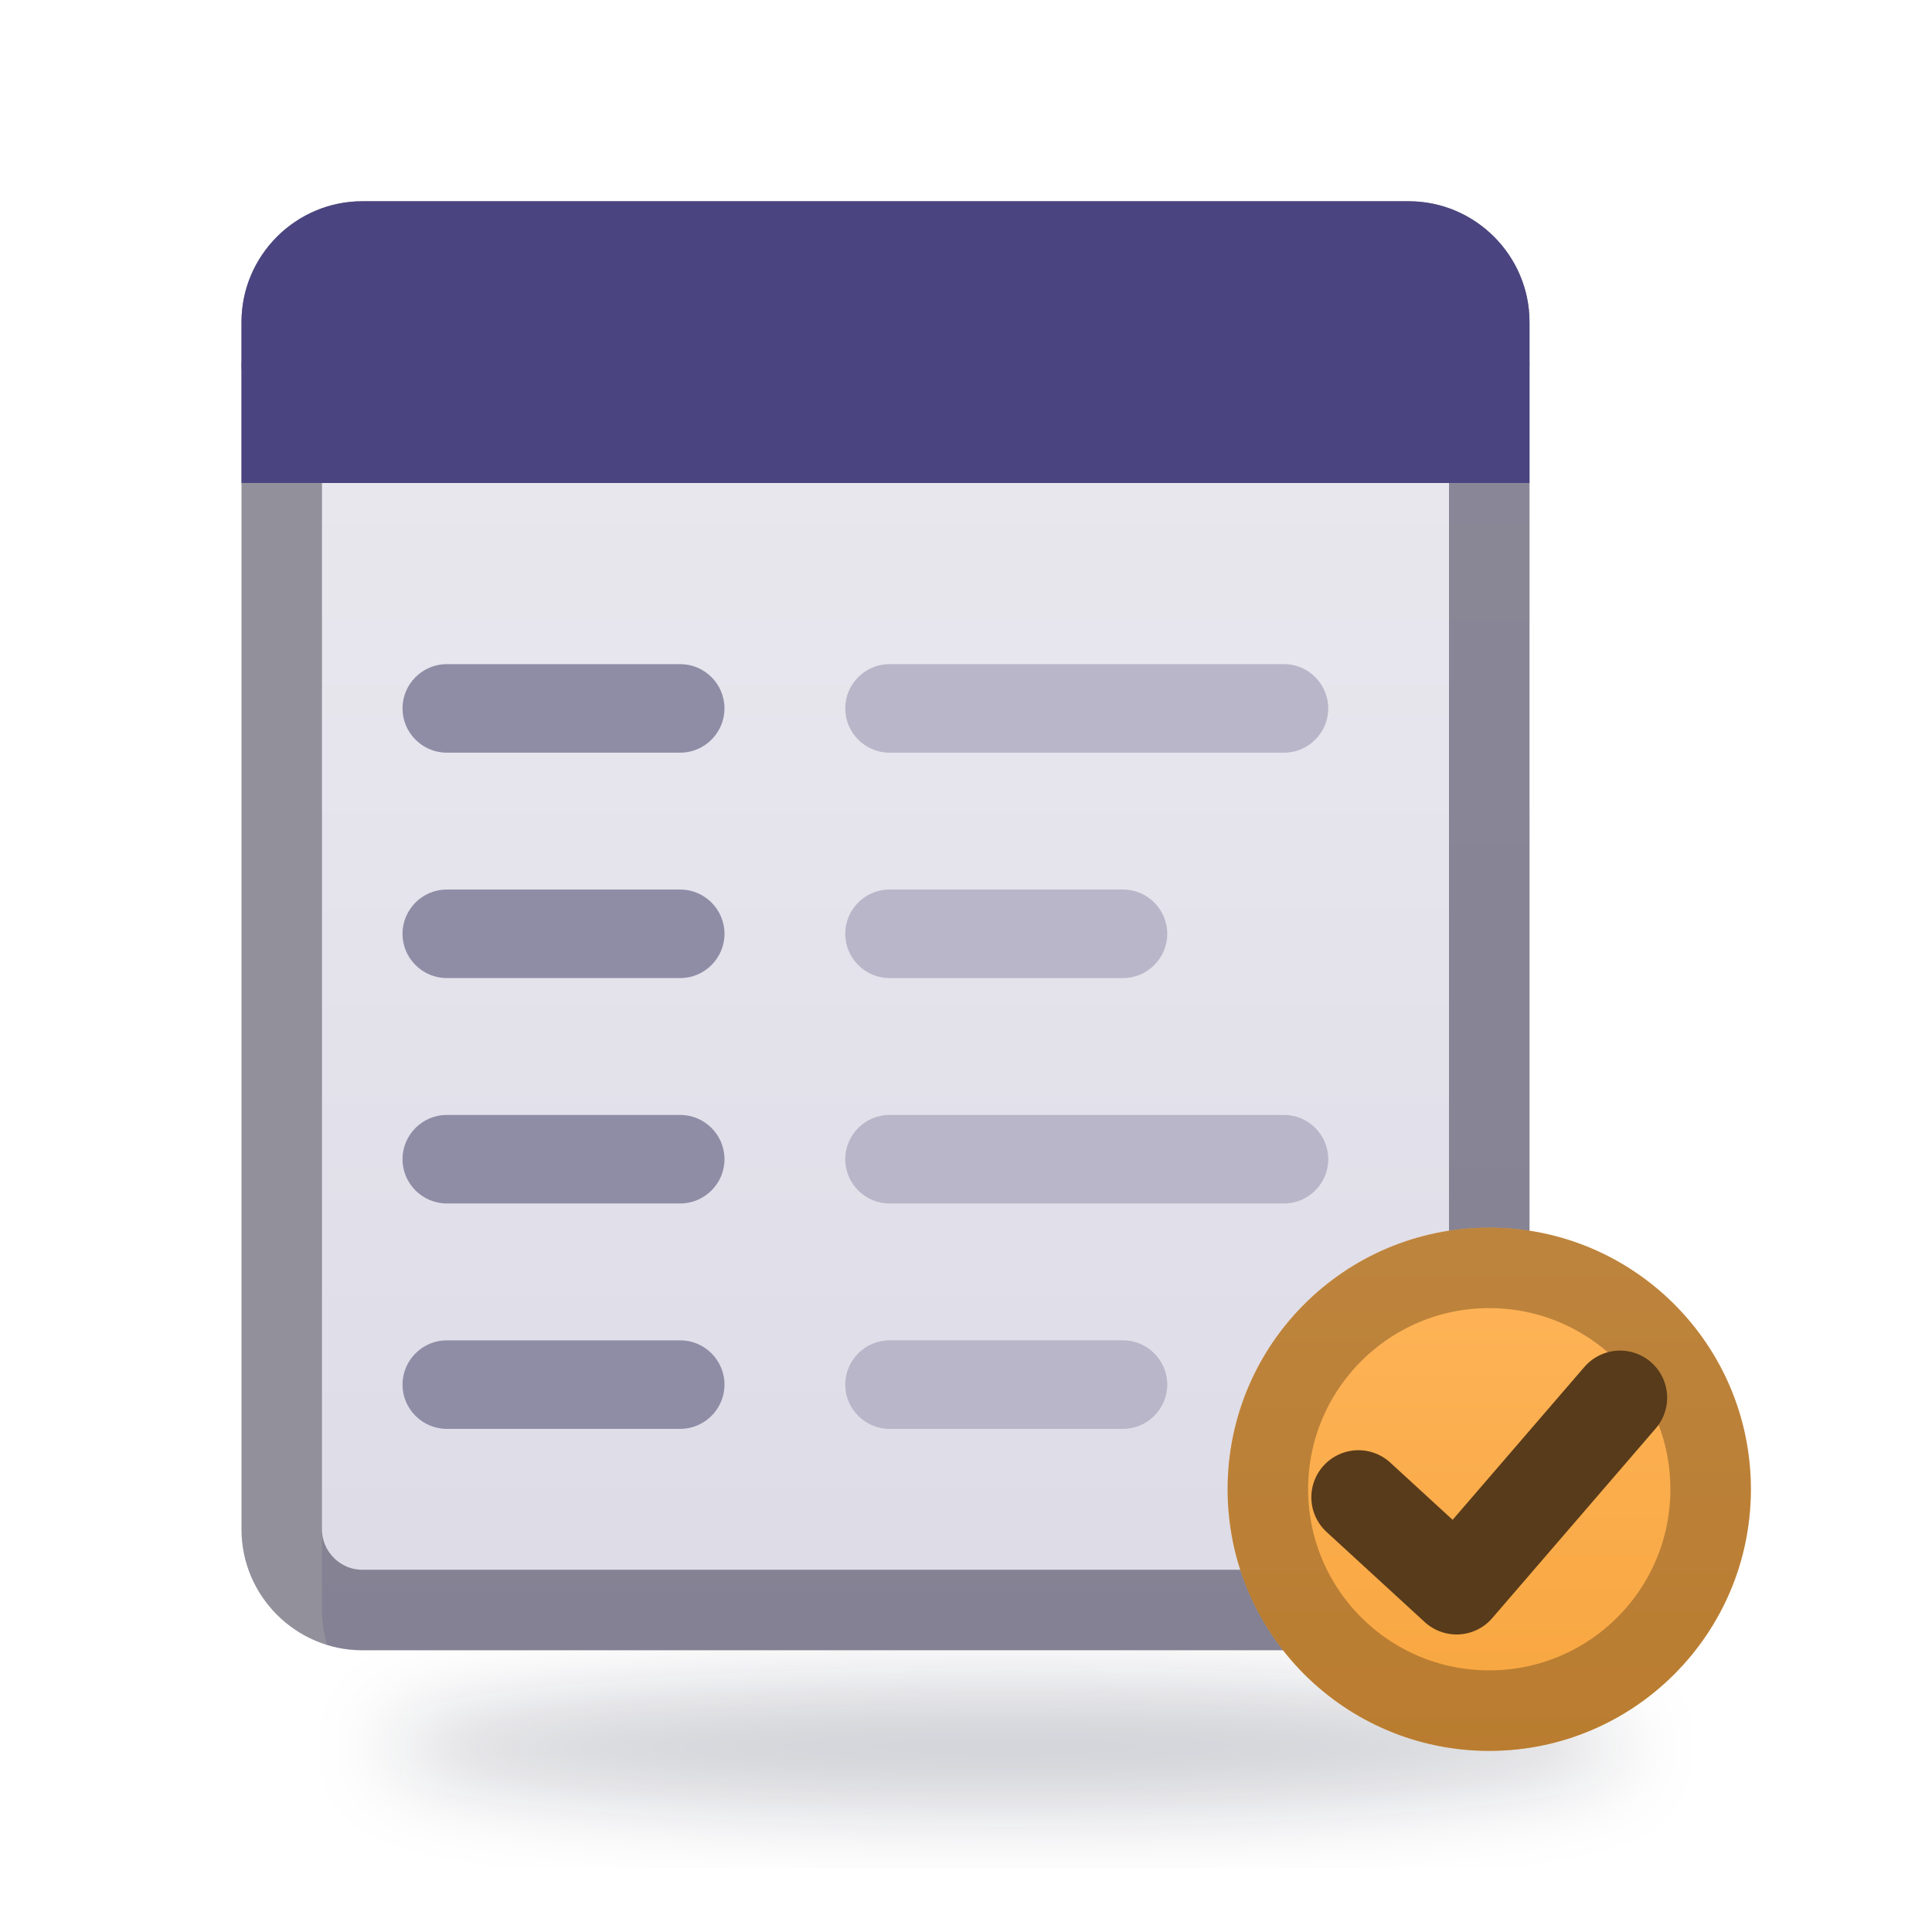
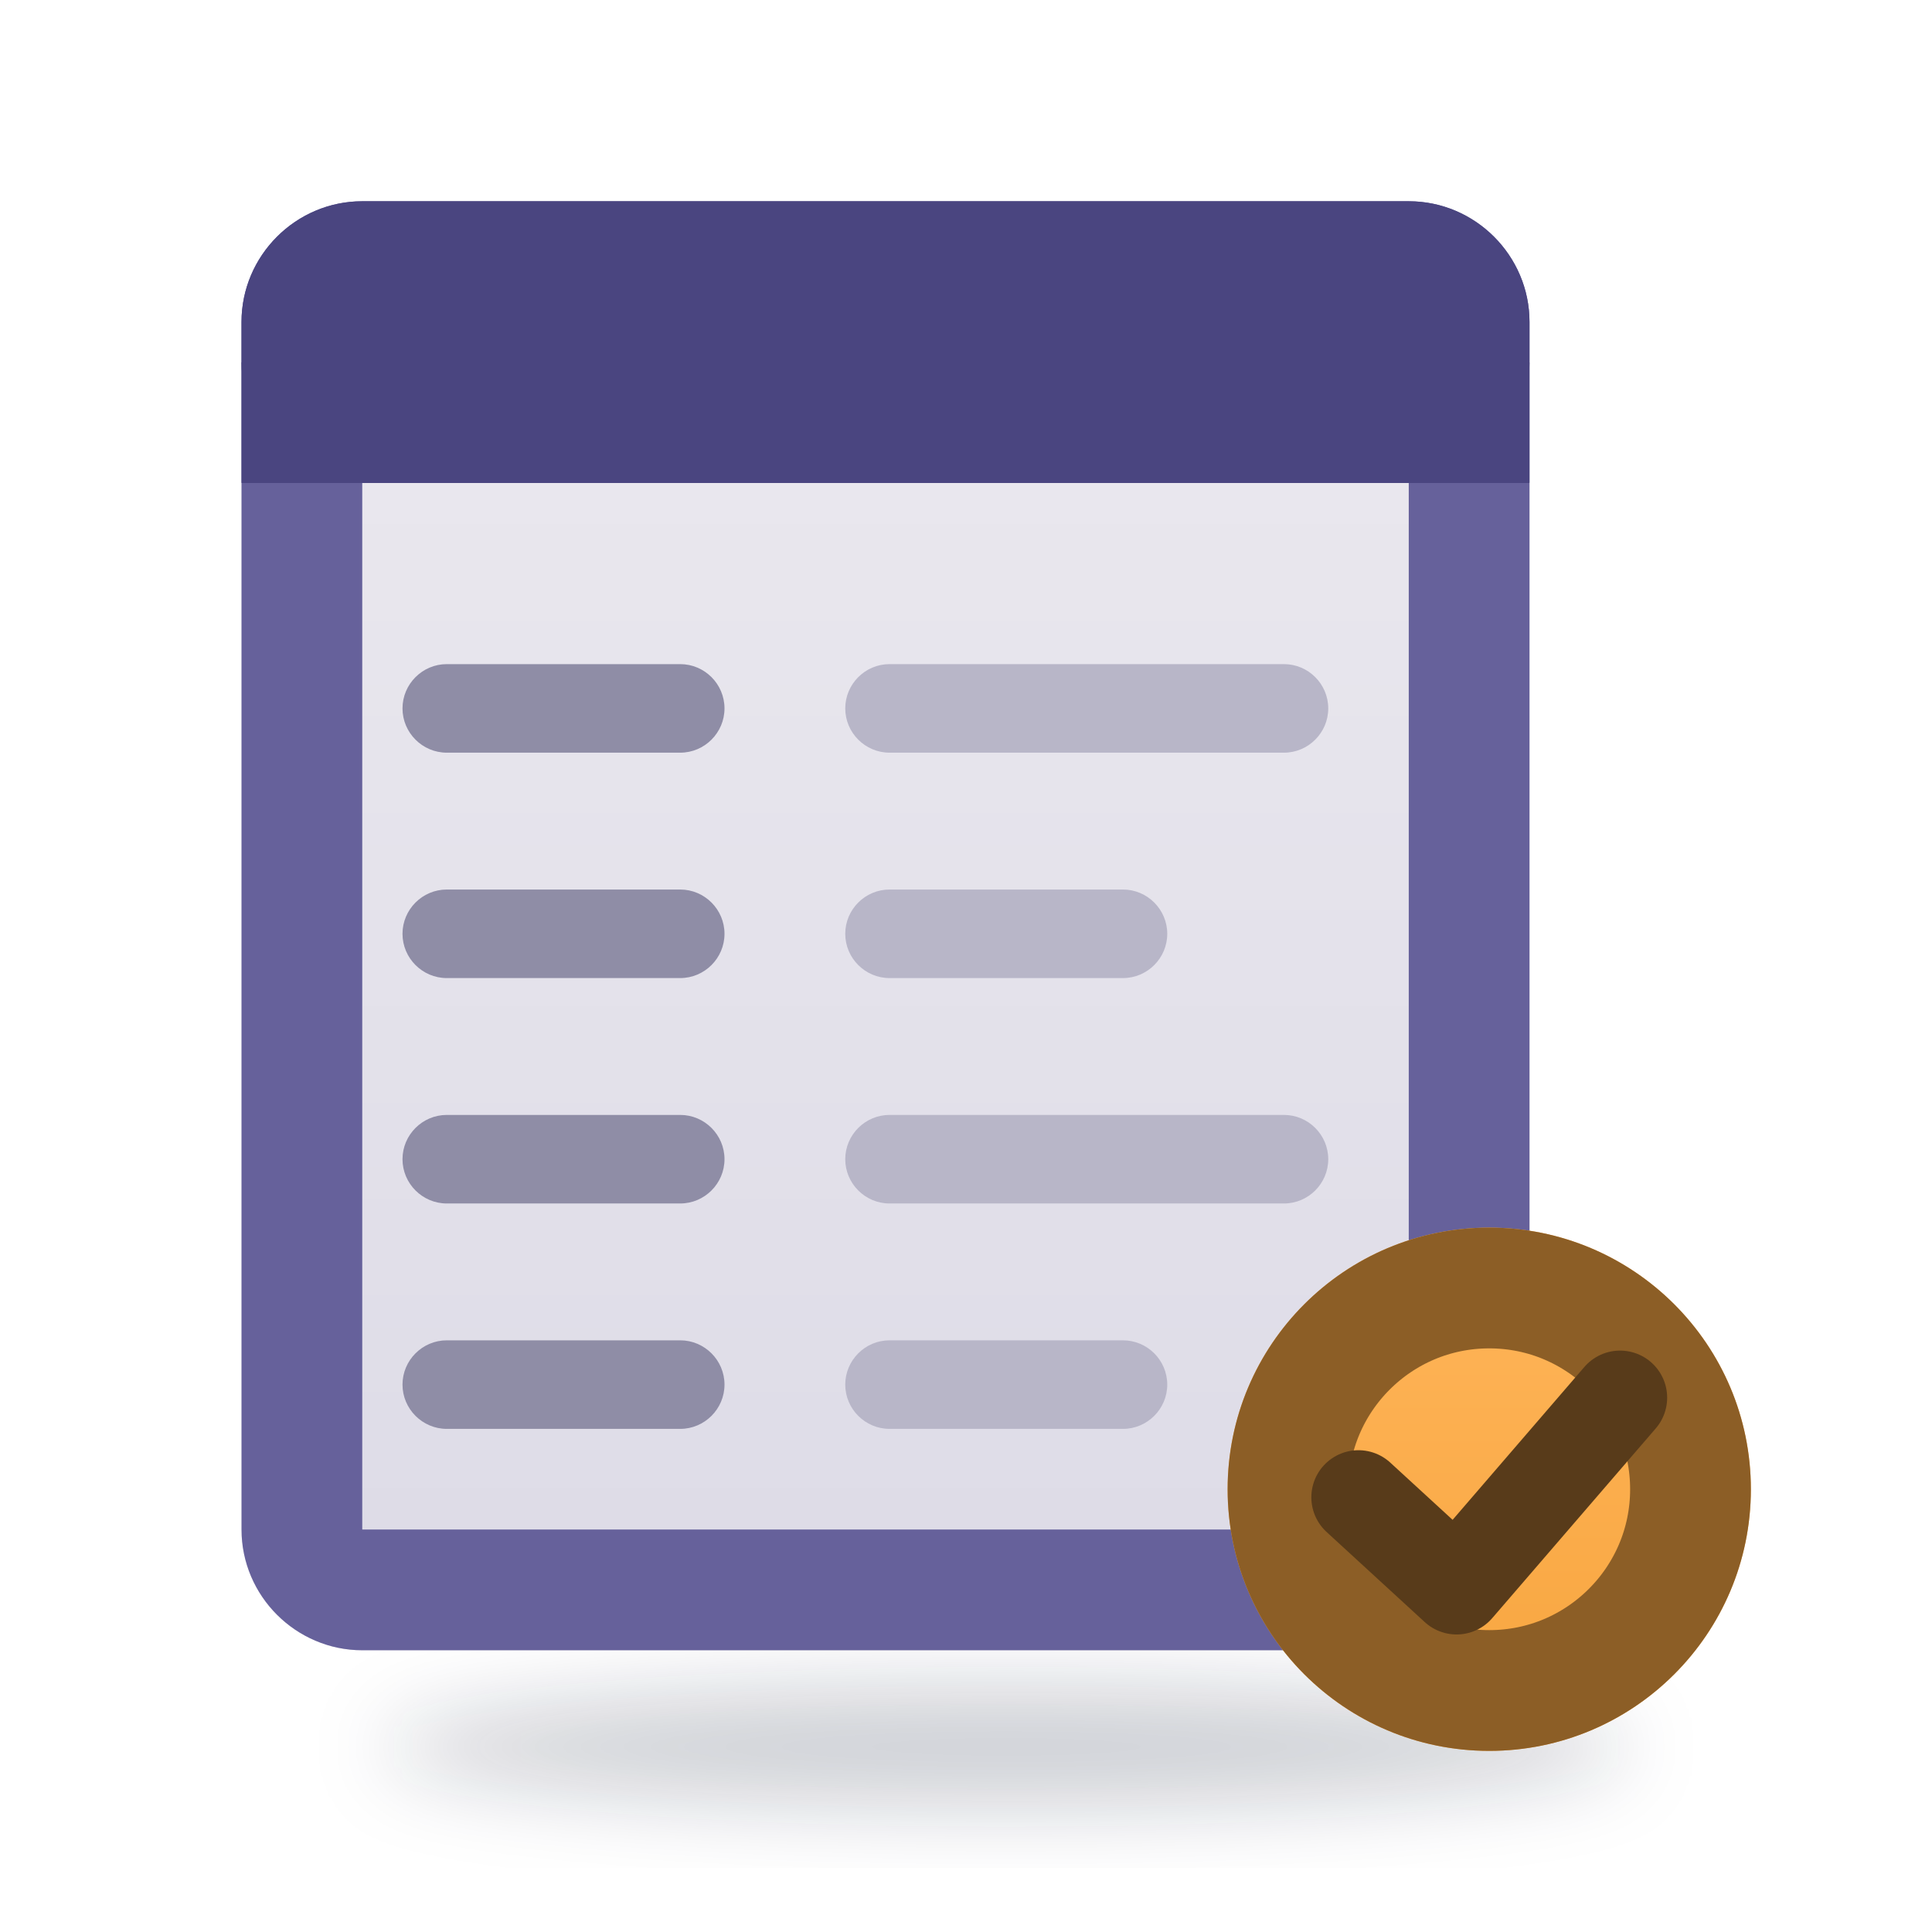
<svg xmlns="http://www.w3.org/2000/svg" viewBox="0 0 48 48" width="48" height="48">
  <defs>
    <filter id="e-properties-24-b1" x="-50%" y="-50%" width="200%" height="200%">
      <feGaussianBlur stdDeviation="1" />
    </filter>
    <linearGradient id="e-properties-24-gebe9efdcdae6" x1="0" y1="0" x2="0" y2="1">
      <stop offset="0" stop-color="#ebe9ef" />
      <stop offset="1" stop-color="#dcdae6" />
    </linearGradient>
    <clipPath id="e-properties-24-c1">
      <path d="M6 8 C6 6.35 7.35 5 9 5 L35 5 C36.65 5 38 6.35 38 8 L38 38 C38 39.65 36.65 41 35 41 L9 41 C7.35 41 6 39.65 6 38 Z" clip-rule="evenodd" />
    </clipPath>
    <linearGradient id="e-properties-24-gffb55af7a53e" x1="0" y1="0" x2="0" y2="1">
      <stop offset="0" stop-color="#ffb55a" />
      <stop offset="1" stop-color="#f7a53e" />
    </linearGradient>
    <clipPath id="e-properties-24-c2">
      <path d="M30.5 37 a6.5 6.5 0 1 0 13 0 a6.5 6.5 0 1 0 -13 0 Z" clip-rule="evenodd" />
    </clipPath>
  </defs>
  <ellipse cx="25" cy="43.4" rx="15.48" ry="1.5" fill="#0a1230" opacity="0.2" filter="url(#e-properties-24-b1)" />
  <path d="M6 8 C6 6.35 7.35 5 9 5 L35 5 C36.65 5 38 6.35 38 8 L38 38 C38 39.65 36.65 41 35 41 L9 41 C7.35 41 6 39.65 6 38 Z" fill="#fbfaf6" fill-rule="evenodd" />
  <g clip-path="url(#e-properties-24-c1)">
    <path d="M6 8 C6 6.35 7.35 5 9 5 L35 5 C36.65 5 38 6.35 38 8 L38 38 C38 39.65 36.65 41 35 41 L9 41 C7.35 41 6 39.65 6 38 Z" fill="url(#e-properties-24-gebe9efdcdae6)" fill-rule="evenodd" transform="translate(2 2)" />
  </g>
  <g clip-path="url(#e-properties-24-c1)">
-     <path d="M6 8 C6 6.35 7.35 5 9 5 L35 5 C36.65 5 38 6.35 38 8 L38 38 C38 39.65 36.65 41 35 41 L9 41 C7.35 41 6 39.65 6 38 Z" fill="none" stroke="#2a2840" stroke-width="4" stroke-opacity="0.5" />
+     <path d="M6 8 C6 6.35 7.35 5 9 5 L35 5 C36.65 5 38 6.35 38 8 L38 38 C38 39.65 36.65 41 35 41 L9 41 C7.35 41 6 39.65 6 38 Z" fill="none" stroke="#66619b" stroke-width="6" stroke-opacity="1" />
  </g>
  <path d="M6 8 C6 6.35 7.35 5 9 5 L35 5 C36.65 5 38 6.35 38 8 L38 9 C38 10.65 36.65 12 35 12 L9 12 C7.35 12 6 10.65 6 9 Z" fill="#4a4580" fill-rule="evenodd" />
  <path d="M6 9.01 C6 9.005 6.005 9 6.01 9 L37.99 9 C37.995 9 38 9.005 38 9.01 L38 11.99 C38 11.995 37.995 12 37.99 12 L6.01 12 C6.005 12 6 11.995 6 11.99 Z" fill="#4a4580" fill-rule="evenodd" />
  <path d="M10 17.6 C10 16.995 10.495 16.5 11.1 16.5 L16.9 16.5 C17.505 16.5 18 16.995 18 17.6 L18 17.6 C18 18.205 17.505 18.7 16.9 18.7 L11.1 18.7 C10.495 18.7 10 18.205 10 17.6 Z" fill="#8f8da6" fill-rule="evenodd" />
  <path d="M21 17.6 C21 16.995 21.495 16.5 22.1 16.5 L31.9 16.5 C32.505 16.5 33 16.995 33 17.6 L33 17.6 C33 18.205 32.505 18.7 31.9 18.7 L22.1 18.7 C21.495 18.7 21 18.205 21 17.6 Z" fill="#b8b6c8" fill-rule="evenodd" />
  <path d="M10 23.2 C10 22.595 10.495 22.1 11.1 22.1 L16.9 22.1 C17.505 22.1 18 22.595 18 23.2 L18 23.2 C18 23.805 17.505 24.3 16.9 24.3 L11.1 24.3 C10.495 24.3 10 23.805 10 23.2 Z" fill="#8f8da6" fill-rule="evenodd" />
  <path d="M21 23.2 C21 22.595 21.495 22.1 22.1 22.1 L27.9 22.1 C28.505 22.1 29 22.595 29 23.2 L29 23.2 C29 23.805 28.505 24.3 27.9 24.3 L22.1 24.3 C21.495 24.3 21 23.805 21 23.2 Z" fill="#b8b6c8" fill-rule="evenodd" />
  <path d="M10 28.8 C10 28.195 10.495 27.7 11.1 27.7 L16.9 27.7 C17.505 27.7 18 28.195 18 28.8 L18 28.8 C18 29.405 17.505 29.9 16.9 29.9 L11.1 29.9 C10.495 29.9 10 29.405 10 28.8 Z" fill="#8f8da6" fill-rule="evenodd" />
  <path d="M21 28.8 C21 28.195 21.495 27.7 22.1 27.7 L31.9 27.7 C32.505 27.7 33 28.195 33 28.8 L33 28.8 C33 29.405 32.505 29.9 31.9 29.9 L22.1 29.9 C21.495 29.9 21 29.405 21 28.8 Z" fill="#b8b6c8" fill-rule="evenodd" />
  <path d="M10 34.4 C10 33.795 10.495 33.3 11.1 33.3 L16.9 33.3 C17.505 33.3 18 33.795 18 34.4 L18 34.4 C18 35.005 17.505 35.5 16.9 35.5 L11.1 35.5 C10.495 35.5 10 35.005 10 34.4 Z" fill="#8f8da6" fill-rule="evenodd" />
  <path d="M21 34.4 C21 33.795 21.495 33.3 22.1 33.3 L27.9 33.3 C28.505 33.3 29 33.795 29 34.4 L29 34.4 C29 35.005 28.505 35.5 27.9 35.5 L22.1 35.5 C21.495 35.5 21 35.005 21 34.4 Z" fill="#b8b6c8" fill-rule="evenodd" />
  <path d="M30.5 37 a6.5 6.5 0 1 0 13 0 a6.5 6.5 0 1 0 -13 0 Z" fill="url(#e-properties-24-gffb55af7a53e)" fill-rule="evenodd" />
  <g clip-path="url(#e-properties-24-c2)">
-     <path d="M30.5 37 a6.5 6.5 0 1 0 13 0 a6.5 6.5 0 1 0 -13 0 Z" fill="none" stroke="#7d5422" stroke-width="4" stroke-opacity="0.5" />
+     <path d="M30.5 37 a6.5 6.5 0 1 0 13 0 a6.5 6.5 0 1 0 -13 0 Z" fill="none" stroke="#8c5e26" stroke-width="6" stroke-opacity="1" />
  </g>
  <path d="M33.75 37.2 L36.188 39.438 L40.25 34.725" fill="none" stroke="#583b1a" stroke-width="2.34" stroke-linecap="round" stroke-linejoin="round" />
</svg>
